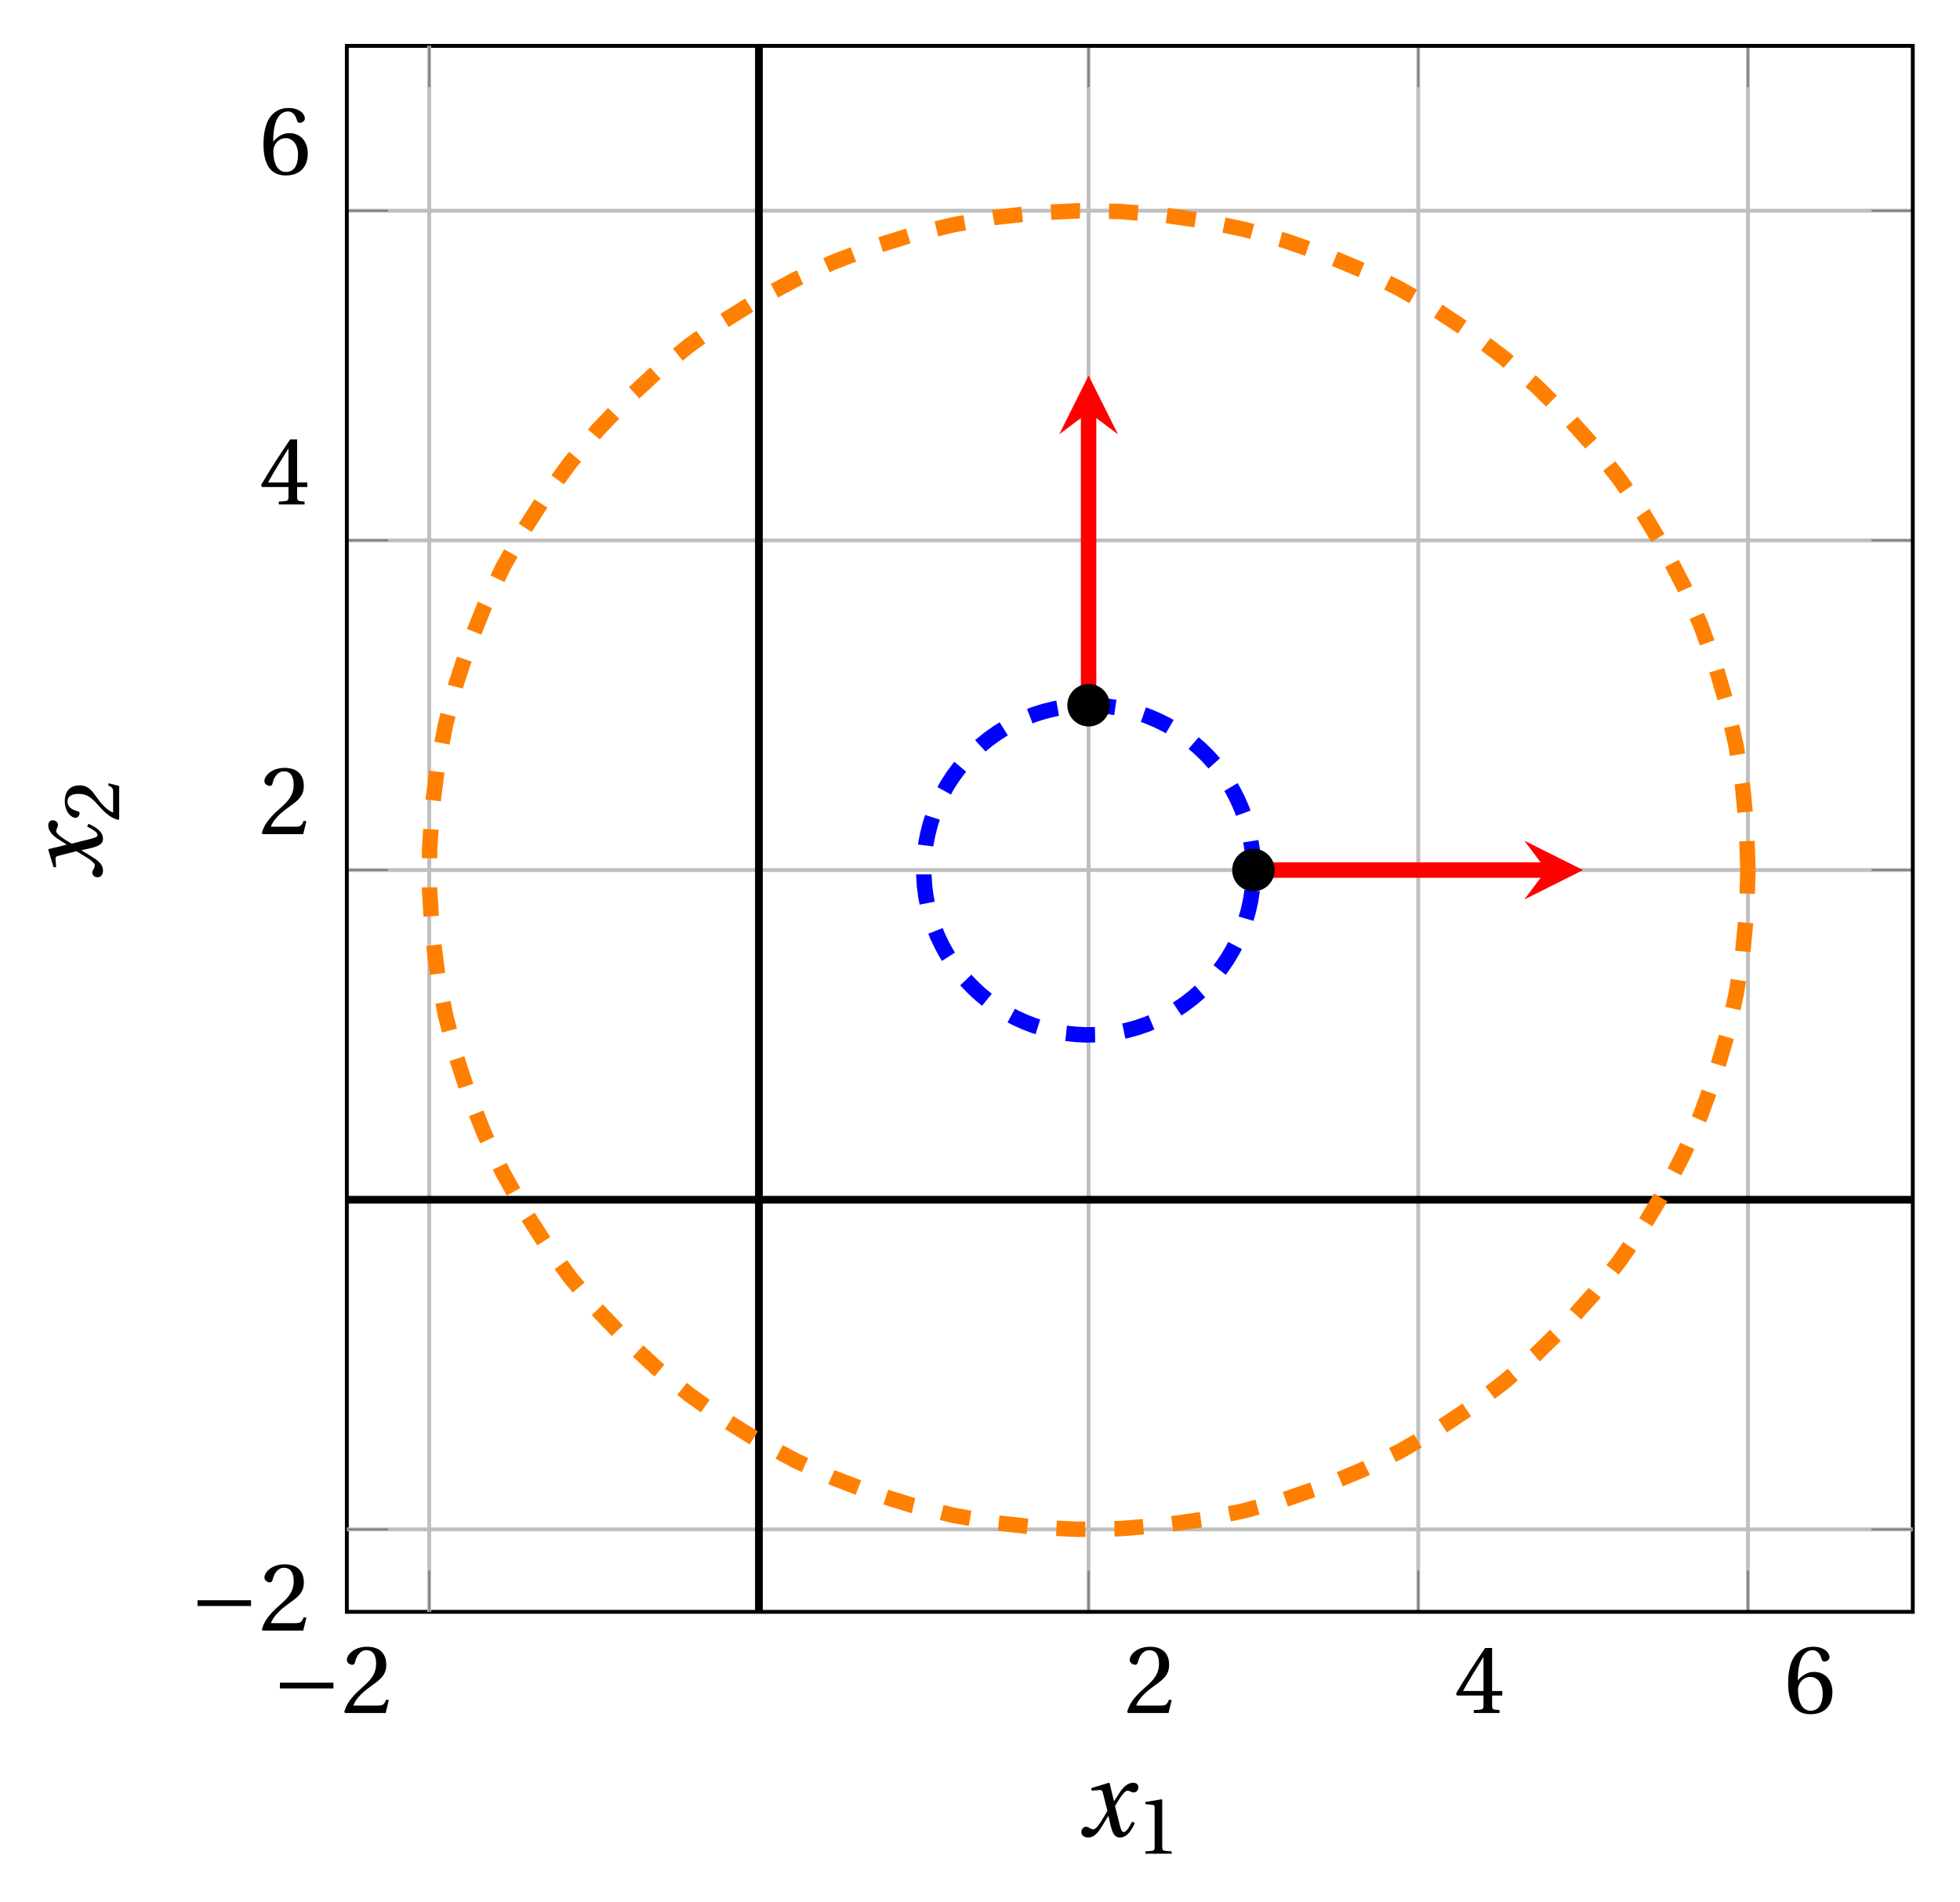
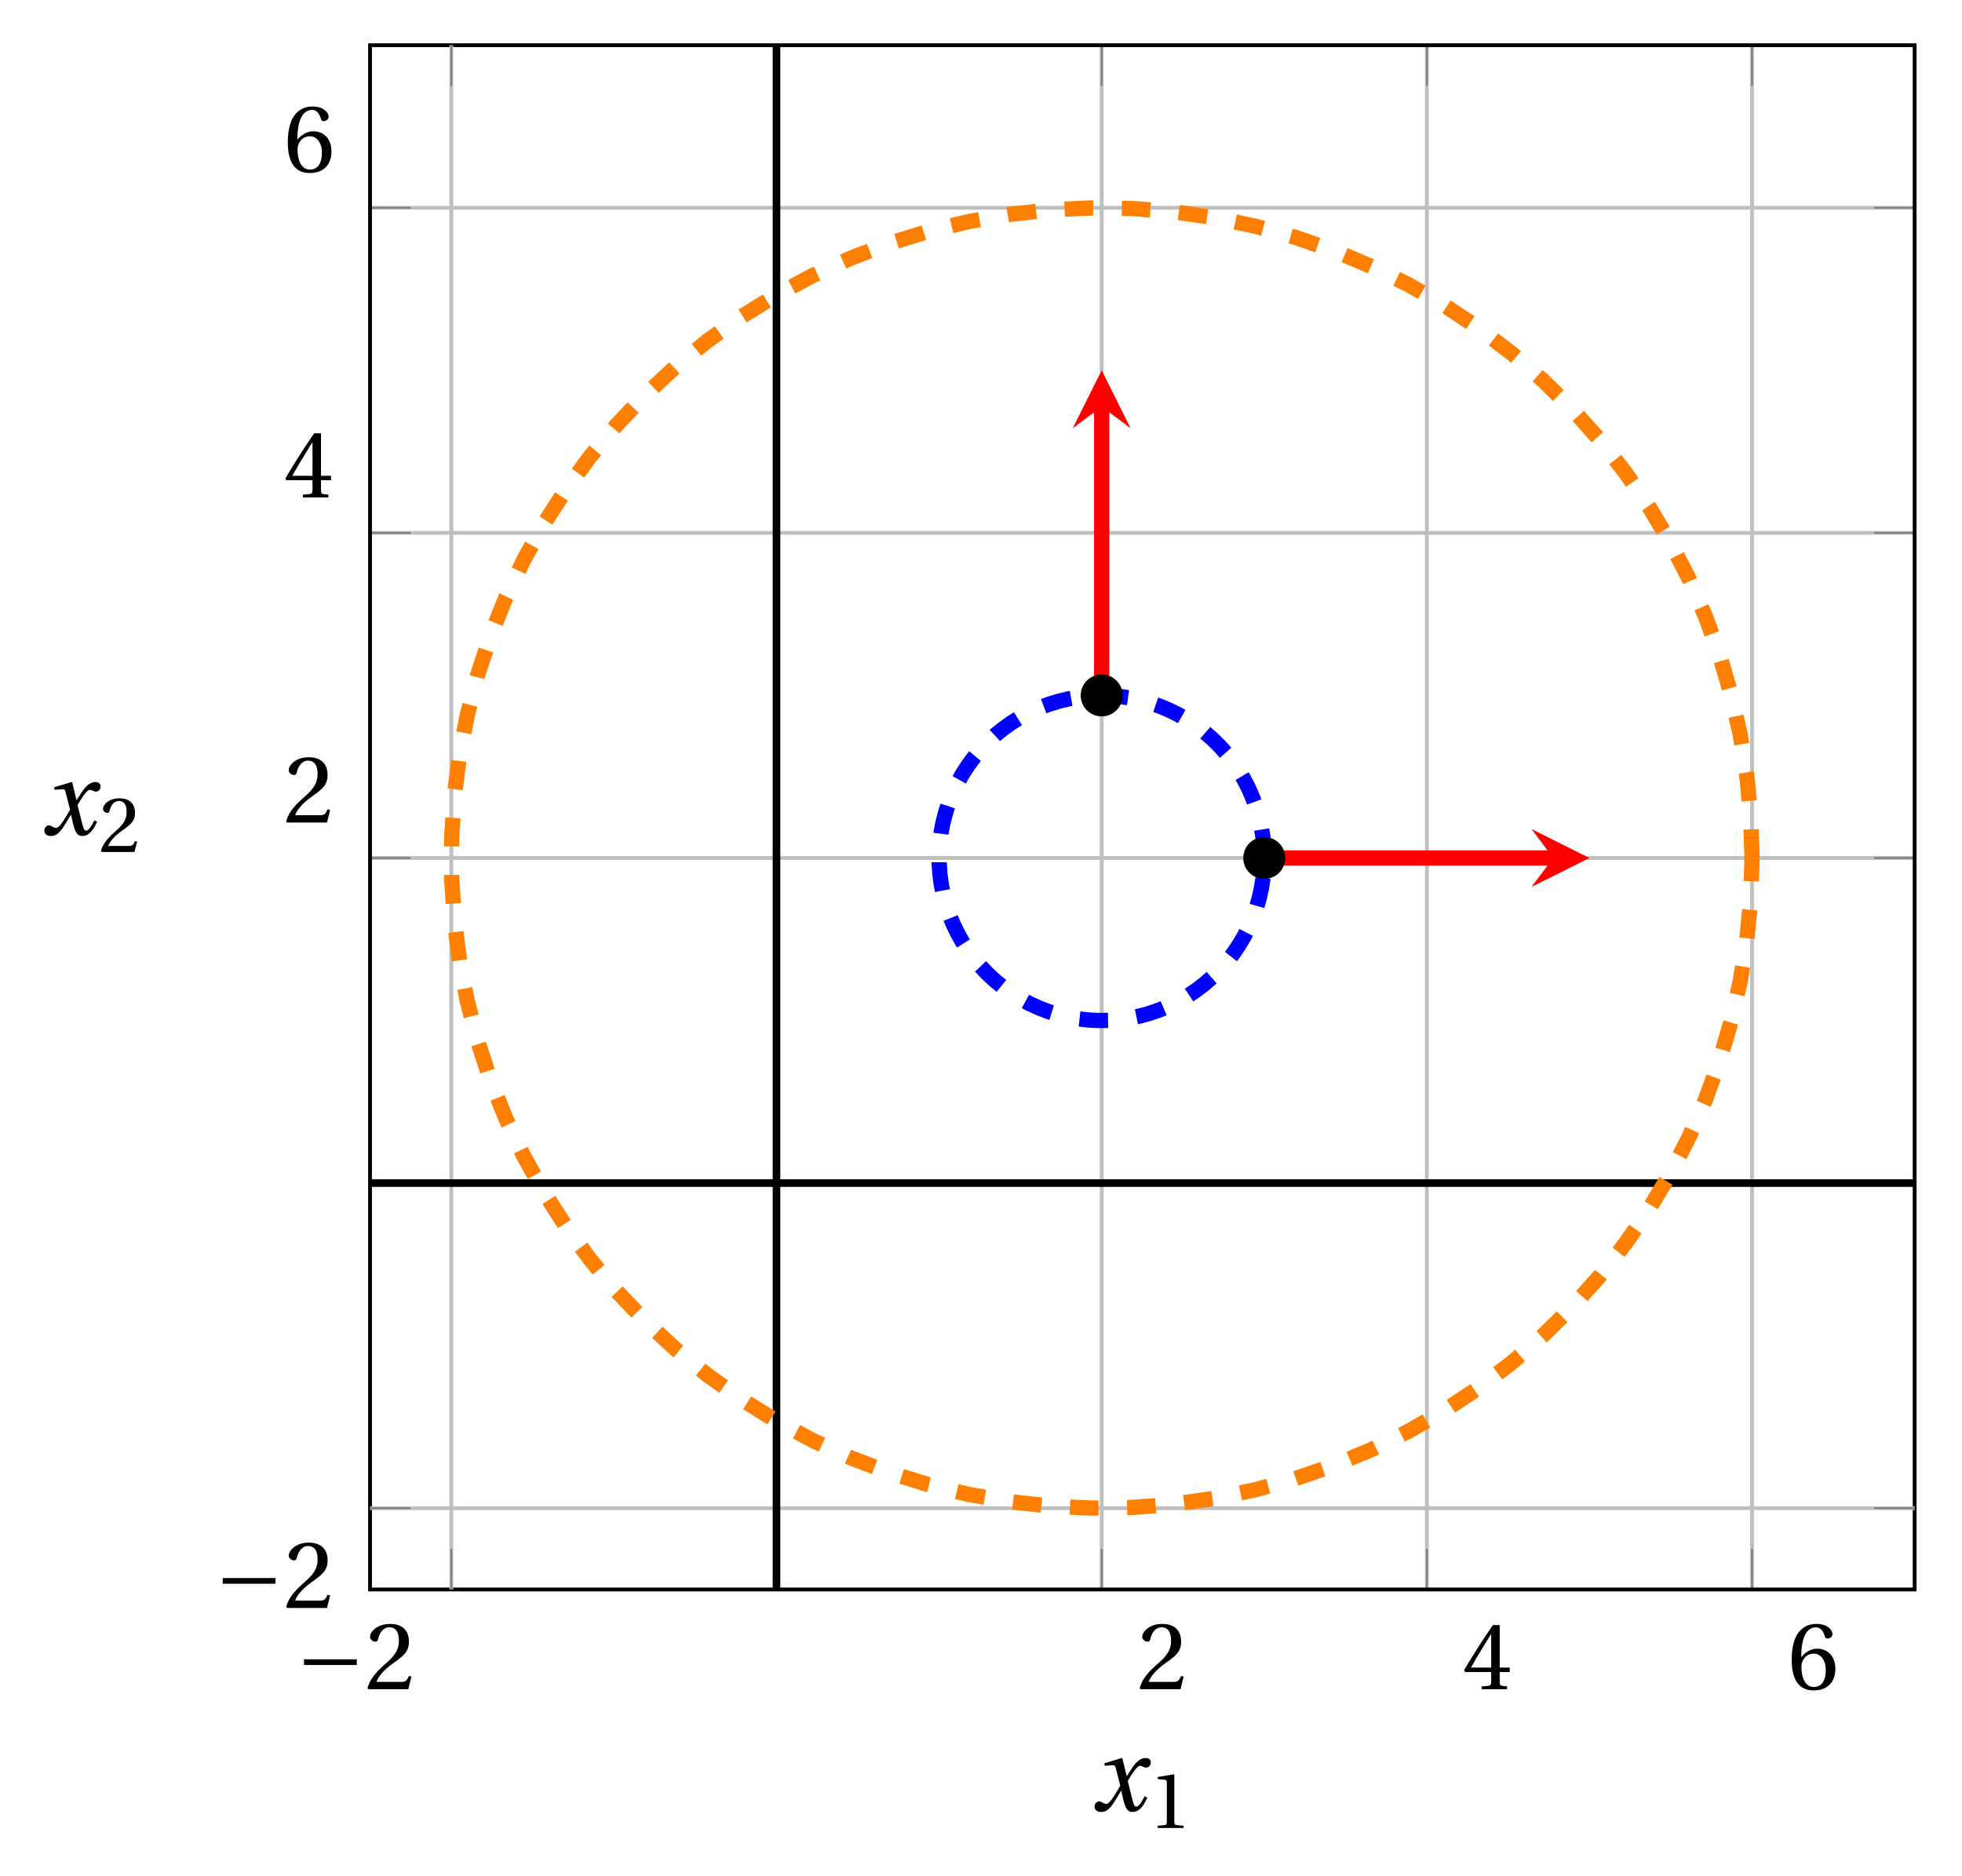
- <svg xmlns="http://www.w3.org/2000/svg" xmlns:xlink="http://www.w3.org/1999/xlink" width="202pt" height="196pt" viewBox="0 0 202 196">
+ <svg xmlns="http://www.w3.org/2000/svg" xmlns:xlink="http://www.w3.org/1999/xlink" width="205pt" height="196pt" viewBox="0 0 205 196">
  <defs>
    <g>
      <g id="glyph-0-0">
        <path d="M 4.859 -1.328 L 4.578 -1.375 C 4.375 -0.828 4.172 -0.766 3.766 -0.766 L 1.203 -0.766 C 1.359 -1.281 1.953 -2 2.891 -2.672 C 3.859 -3.375 4.594 -3.828 4.594 -4.953 C 4.594 -6.344 3.672 -6.828 2.625 -6.828 C 1.25 -6.828 0.531 -5.984 0.531 -5.469 C 0.531 -5.125 0.906 -4.969 1.078 -4.969 C 1.266 -4.969 1.328 -5.062 1.375 -5.234 C 1.531 -5.922 1.922 -6.469 2.547 -6.469 C 3.328 -6.469 3.547 -5.812 3.547 -5.078 C 3.547 -4.016 3 -3.406 2.125 -2.641 C 0.891 -1.562 0.469 -0.875 0.266 -0.094 L 0.375 0 L 4.531 0 Z M 4.859 -1.328 " />
      </g>
      <g id="glyph-0-1">
        <path d="M 3.016 -1.797 L 3.016 -0.766 C 3.016 -0.438 2.906 -0.375 2.656 -0.344 L 2.016 -0.297 L 2.016 0 L 4.672 0 L 4.672 -0.297 L 4.219 -0.344 C 3.984 -0.375 3.906 -0.438 3.906 -0.766 L 3.906 -1.797 L 4.953 -1.797 L 4.953 -2.266 L 3.906 -2.266 L 3.906 -6.703 L 3.188 -6.703 C 2.234 -5.312 1.109 -3.578 0.188 -2 L 0.281 -1.797 Z M 0.906 -2.266 C 1.516 -3.359 2.219 -4.516 2.984 -5.734 L 3.016 -5.734 L 3.016 -2.266 Z M 0.906 -2.266 " />
      </g>
      <g id="glyph-0-2">
        <path d="M 2.734 0.125 C 4.219 0.125 5 -0.781 5 -2.141 C 5 -3.5 4.141 -4.25 3.094 -4.234 C 2.328 -4.25 1.719 -3.703 1.453 -3.375 L 1.438 -3.375 C 1.438 -5.578 2.078 -6.469 2.984 -6.469 C 3.438 -6.469 3.766 -6.078 3.906 -5.5 C 3.938 -5.391 4.016 -5.297 4.172 -5.297 C 4.391 -5.297 4.703 -5.469 4.703 -5.75 C 4.703 -6.156 4.219 -6.828 3.016 -6.828 C 2.219 -6.828 1.656 -6.516 1.234 -6.031 C 0.781 -5.516 0.438 -4.547 0.438 -3.094 C 0.438 -0.938 1.219 0.125 2.734 0.125 Z M 2.75 -3.719 C 3.375 -3.719 4 -3.156 4 -2 C 4 -0.938 3.594 -0.234 2.75 -0.234 C 1.875 -0.234 1.453 -1.156 1.453 -2.375 C 1.453 -2.984 1.906 -3.719 2.75 -3.719 Z M 2.75 -3.719 " />
      </g>
      <g id="glyph-1-0">
        <path d="M 6.375 -2.531 L 6.375 -3.125 L 0.859 -3.125 L 0.859 -2.531 Z M 6.375 -2.531 " />
      </g>
      <g id="glyph-2-0">
        <path d="M 5.578 -1.516 C 5.312 -1.016 5.016 -0.438 4.703 -0.438 C 4.5 -0.438 4.406 -0.688 4.172 -1.672 L 3.812 -3.109 C 4.219 -3.812 4.781 -4.703 5.094 -4.703 C 5.188 -4.703 5.281 -4.672 5.406 -4.609 C 5.516 -4.562 5.625 -4.516 5.75 -4.516 C 6 -4.516 6.219 -4.75 6.219 -5.047 C 6.219 -5.391 5.969 -5.516 5.672 -5.516 C 5.078 -5.516 4.594 -5 4.203 -4.375 L 3.719 -3.625 L 3.703 -3.625 L 3.25 -5.484 L 3.188 -5.516 L 1.375 -4.969 L 1.406 -4.703 L 2.234 -4.766 C 2.438 -4.781 2.516 -4.719 2.625 -4.219 L 3.031 -2.625 L 2.719 -2.094 C 2.25 -1.281 1.844 -0.719 1.578 -0.719 C 1.469 -0.719 1.359 -0.766 1.25 -0.812 C 1.141 -0.875 1 -0.984 0.812 -0.984 C 0.531 -0.984 0.344 -0.688 0.344 -0.422 C 0.344 -0.109 0.609 0.125 1.047 0.125 C 1.797 0.125 2.219 -0.609 2.672 -1.359 L 3.109 -2.078 L 3.141 -2.078 L 3.328 -1.219 C 3.547 -0.344 3.75 0.125 4.312 0.125 C 5.109 0.125 5.531 -0.688 5.859 -1.359 Z M 5.578 -1.516 " />
      </g>
      <g id="glyph-3-0">
        <path d="M 3.609 0 L 3.609 -0.234 L 2.906 -0.297 C 2.734 -0.312 2.641 -0.375 2.641 -0.703 L 2.641 -5.562 L 2.594 -5.609 L 0.906 -5.328 L 0.906 -5.109 L 1.672 -5.031 C 1.812 -5 1.859 -4.938 1.859 -4.703 L 1.859 -0.703 C 1.859 -0.547 1.844 -0.453 1.797 -0.391 C 1.75 -0.328 1.688 -0.312 1.594 -0.297 L 0.906 -0.234 L 0.906 0 Z M 3.609 0 " />
      </g>
-       <g id="glyph-4-0">
-         <path d="M -1.516 -5.578 C -1.016 -5.312 -0.438 -5.016 -0.438 -4.703 C -0.438 -4.5 -0.688 -4.406 -1.672 -4.172 L -3.109 -3.812 C -3.812 -4.219 -4.703 -4.781 -4.703 -5.094 C -4.703 -5.188 -4.672 -5.281 -4.609 -5.406 C -4.562 -5.516 -4.516 -5.625 -4.516 -5.75 C -4.516 -6 -4.75 -6.219 -5.047 -6.219 C -5.391 -6.219 -5.516 -5.969 -5.516 -5.672 C -5.516 -5.078 -5 -4.594 -4.375 -4.203 L -3.625 -3.719 L -3.625 -3.703 L -5.484 -3.25 L -5.516 -3.188 L -4.969 -1.375 L -4.703 -1.406 L -4.766 -2.234 C -4.781 -2.438 -4.719 -2.516 -4.219 -2.625 L -2.625 -3.031 L -2.094 -2.719 C -1.281 -2.25 -0.719 -1.844 -0.719 -1.578 C -0.719 -1.469 -0.766 -1.359 -0.812 -1.25 C -0.875 -1.141 -0.984 -1 -0.984 -0.812 C -0.984 -0.531 -0.688 -0.344 -0.422 -0.344 C -0.109 -0.344 0.125 -0.609 0.125 -1.047 C 0.125 -1.797 -0.609 -2.219 -1.359 -2.672 L -2.078 -3.109 L -2.078 -3.141 L -1.219 -3.328 C -0.344 -3.547 0.125 -3.75 0.125 -4.312 C 0.125 -5.109 -0.688 -5.531 -1.359 -5.859 Z M -1.516 -5.578 " />
-       </g>
-       <g id="glyph-5-0">
-         <path d="M -1.094 -4 L -1.125 -3.766 C -0.688 -3.594 -0.625 -3.438 -0.625 -3.109 L -0.625 -0.984 C -1.062 -1.125 -1.641 -1.609 -2.188 -2.375 C -2.766 -3.172 -3.141 -3.781 -4.062 -3.781 C -5.219 -3.781 -5.609 -3.016 -5.609 -2.156 C -5.609 -1.016 -4.922 -0.438 -4.5 -0.438 C -4.219 -0.438 -4.078 -0.75 -4.078 -0.891 C -4.078 -1.047 -4.172 -1.094 -4.312 -1.125 C -4.875 -1.266 -5.328 -1.578 -5.328 -2.094 C -5.328 -2.734 -4.781 -2.906 -4.188 -2.906 C -3.297 -2.906 -2.812 -2.469 -2.172 -1.75 C -1.281 -0.734 -0.719 -0.375 -0.078 -0.219 L 0 -0.312 L 0 -3.719 Z M -1.094 -4 " />
+       <g id="glyph-3-1">
+         <path d="M 4 -1.094 L 3.766 -1.125 C 3.594 -0.688 3.438 -0.625 3.109 -0.625 L 0.984 -0.625 C 1.125 -1.062 1.609 -1.641 2.375 -2.188 C 3.172 -2.766 3.781 -3.141 3.781 -4.062 C 3.781 -5.219 3.016 -5.609 2.156 -5.609 C 1.016 -5.609 0.438 -4.922 0.438 -4.5 C 0.438 -4.219 0.75 -4.078 0.891 -4.078 C 1.047 -4.078 1.094 -4.172 1.125 -4.312 C 1.266 -4.875 1.578 -5.328 2.094 -5.328 C 2.734 -5.328 2.906 -4.781 2.906 -4.188 C 2.906 -3.297 2.469 -2.812 1.75 -2.172 C 0.734 -1.281 0.375 -0.719 0.219 -0.078 L 0.312 0 L 3.719 0 Z M 4 -1.094 " />
      </g>
    </g>
    <clipPath id="clip-0">
-       <path clip-rule="nonzero" d="M 77 4.727 L 79 4.727 L 79 166.117 L 77 166.117 Z M 77 4.727 " />
+       <path clip-rule="nonzero" d="M 80 4.727 L 82 4.727 L 82 166.117 L 80 166.117 Z M 80 4.727 " />
    </clipPath>
    <clipPath id="clip-1">
-       <path clip-rule="nonzero" d="M 35.746 123 L 197.133 123 L 197.133 125 L 35.746 125 Z M 35.746 123 " />
+       <path clip-rule="nonzero" d="M 38.664 123 L 200.051 123 L 200.051 125 L 38.664 125 Z M 38.664 123 " />
    </clipPath>
    <clipPath id="clip-2">
-       <path clip-rule="nonzero" d="M 35.746 4.727 L 197.133 4.727 L 197.133 166.117 L 35.746 166.117 Z M 35.746 4.727 " />
+       <path clip-rule="nonzero" d="M 38.664 4.727 L 200.051 4.727 L 200.051 166.117 L 38.664 166.117 Z M 38.664 4.727 " />
    </clipPath>
  </defs>
-   <path fill="none" stroke-width="0.399" stroke-linecap="butt" stroke-linejoin="miter" stroke="rgb(75%, 75%, 75%)" stroke-opacity="1" stroke-miterlimit="10" d="M 76.445 -0.001 L 76.445 161.389 M 110.422 -0.001 L 110.422 161.389 M 144.399 -0.001 L 144.399 161.389 " transform="matrix(1, 0, 0, -1, 35.746, 166.116)" />
-   <path fill="none" stroke-width="0.399" stroke-linecap="butt" stroke-linejoin="miter" stroke="rgb(75%, 75%, 75%)" stroke-opacity="1" stroke-miterlimit="10" d="M 0 76.448 L 161.387 76.448 M 0 110.425 L 161.387 110.425 M 0 144.401 L 161.387 144.401 " transform="matrix(1, 0, 0, -1, 35.746, 166.116)" />
-   <path fill="none" stroke-width="0.199" stroke-linecap="butt" stroke-linejoin="miter" stroke="rgb(50%, 50%, 50%)" stroke-opacity="1" stroke-miterlimit="10" d="M 76.445 -0.001 L 76.445 4.253 M 110.422 -0.001 L 110.422 4.253 M 144.399 -0.001 L 144.399 4.253 M 76.445 161.389 L 76.445 157.136 M 110.422 161.389 L 110.422 157.136 M 144.399 161.389 L 144.399 157.136 " transform="matrix(1, 0, 0, -1, 35.746, 166.116)" />
-   <path fill="none" stroke-width="0.199" stroke-linecap="butt" stroke-linejoin="miter" stroke="rgb(50%, 50%, 50%)" stroke-opacity="1" stroke-miterlimit="10" d="M 0 76.448 L 4.25 76.448 M 0 110.425 L 4.25 110.425 M 0 144.401 L 4.25 144.401 M 161.387 76.448 L 157.137 76.448 M 161.387 110.425 L 157.137 110.425 M 161.387 144.401 L 157.137 144.401 " transform="matrix(1, 0, 0, -1, 35.746, 166.116)" />
-   <path fill="none" stroke-width="0.399" stroke-linecap="butt" stroke-linejoin="miter" stroke="rgb(0%, 0%, 0%)" stroke-opacity="1" stroke-miterlimit="10" d="M 0 -0.001 L 0 161.389 L 161.387 161.389 L 161.387 -0.001 Z M 0 -0.001 " transform="matrix(1, 0, 0, -1, 35.746, 166.116)" />
+   <path fill="none" stroke-width="0.399" stroke-linecap="butt" stroke-linejoin="miter" stroke="rgb(75%, 75%, 75%)" stroke-opacity="1" stroke-miterlimit="10" d="M 76.446 -0.001 L 76.446 161.389 M 110.423 -0.001 L 110.423 161.389 M 144.399 -0.001 L 144.399 161.389 " transform="matrix(1, 0, 0, -1, 38.663, 166.116)" />
+   <path fill="none" stroke-width="0.399" stroke-linecap="butt" stroke-linejoin="miter" stroke="rgb(75%, 75%, 75%)" stroke-opacity="1" stroke-miterlimit="10" d="M 0.001 76.448 L 161.388 76.448 M 0.001 110.425 L 161.388 110.425 M 0.001 144.401 L 161.388 144.401 " transform="matrix(1, 0, 0, -1, 38.663, 166.116)" />
+   <path fill="none" stroke-width="0.199" stroke-linecap="butt" stroke-linejoin="miter" stroke="rgb(50%, 50%, 50%)" stroke-opacity="1" stroke-miterlimit="10" d="M 76.446 -0.001 L 76.446 4.253 M 110.423 -0.001 L 110.423 4.253 M 144.399 -0.001 L 144.399 4.253 M 76.446 161.389 L 76.446 157.136 M 110.423 161.389 L 110.423 157.136 M 144.399 161.389 L 144.399 157.136 " transform="matrix(1, 0, 0, -1, 38.663, 166.116)" />
+   <path fill="none" stroke-width="0.199" stroke-linecap="butt" stroke-linejoin="miter" stroke="rgb(50%, 50%, 50%)" stroke-opacity="1" stroke-miterlimit="10" d="M 0.001 76.448 L 4.251 76.448 M 0.001 110.425 L 4.251 110.425 M 0.001 144.401 L 4.251 144.401 M 161.388 76.448 L 157.138 76.448 M 161.388 110.425 L 157.138 110.425 M 161.388 144.401 L 157.138 144.401 " transform="matrix(1, 0, 0, -1, 38.663, 166.116)" />
+   <path fill="none" stroke-width="0.399" stroke-linecap="butt" stroke-linejoin="miter" stroke="rgb(0%, 0%, 0%)" stroke-opacity="1" stroke-miterlimit="10" d="M 0.001 -0.001 L 0.001 161.389 L 161.388 161.389 L 161.388 -0.001 Z M 0.001 -0.001 " transform="matrix(1, 0, 0, -1, 38.663, 166.116)" />
  <g fill="rgb(0%, 0%, 0%)" fill-opacity="1">
-     <use xlink:href="#glyph-0-0" x="115.898" y="176.542" />
+     <use xlink:href="#glyph-0-0" x="118.815" y="176.542" />
  </g>
  <g fill="rgb(0%, 0%, 0%)" fill-opacity="1">
-     <use xlink:href="#glyph-0-1" x="149.874" y="176.542" />
+     <use xlink:href="#glyph-0-1" x="152.791" y="176.542" />
  </g>
  <g fill="rgb(0%, 0%, 0%)" fill-opacity="1">
-     <use xlink:href="#glyph-0-2" x="183.85" y="176.542" />
+     <use xlink:href="#glyph-0-2" x="186.767" y="176.542" />
  </g>
  <g fill="rgb(0%, 0%, 0%)" fill-opacity="1">
-     <use xlink:href="#glyph-0-0" x="26.717" y="85.965" />
+     <use xlink:href="#glyph-0-0" x="29.634" y="85.965" />
  </g>
  <g fill="rgb(0%, 0%, 0%)" fill-opacity="1">
-     <use xlink:href="#glyph-0-1" x="26.717" y="51.989" />
+     <use xlink:href="#glyph-0-1" x="29.634" y="51.989" />
  </g>
  <g fill="rgb(0%, 0%, 0%)" fill-opacity="1">
-     <use xlink:href="#glyph-0-2" x="26.717" y="17.958" />
+     <use xlink:href="#glyph-0-2" x="29.634" y="17.958" />
  </g>
-   <path fill="none" stroke-width="0.399" stroke-linecap="butt" stroke-linejoin="miter" stroke="rgb(75%, 75%, 75%)" stroke-opacity="1" stroke-miterlimit="10" d="M 8.492 -0.001 L 8.492 161.389 " transform="matrix(1, 0, 0, -1, 35.746, 166.116)" />
-   <path fill="none" stroke-width="0.199" stroke-linecap="butt" stroke-linejoin="miter" stroke="rgb(50%, 50%, 50%)" stroke-opacity="1" stroke-miterlimit="10" d="M 8.492 -0.001 L 8.492 4.253 M 8.492 161.389 L 8.492 157.136 " transform="matrix(1, 0, 0, -1, 35.746, 166.116)" />
+   <path fill="none" stroke-width="0.399" stroke-linecap="butt" stroke-linejoin="miter" stroke="rgb(75%, 75%, 75%)" stroke-opacity="1" stroke-miterlimit="10" d="M 8.493 -0.001 L 8.493 161.389 " transform="matrix(1, 0, 0, -1, 38.663, 166.116)" />
+   <path fill="none" stroke-width="0.199" stroke-linecap="butt" stroke-linejoin="miter" stroke="rgb(50%, 50%, 50%)" stroke-opacity="1" stroke-miterlimit="10" d="M 8.493 -0.001 L 8.493 4.253 M 8.493 161.389 L 8.493 157.136 " transform="matrix(1, 0, 0, -1, 38.663, 166.116)" />
  <g fill="rgb(0%, 0%, 0%)" fill-opacity="1">
-     <use xlink:href="#glyph-1-0" x="27.989" y="176.542" />
+     <use xlink:href="#glyph-1-0" x="30.906" y="176.542" />
  </g>
  <g fill="rgb(0%, 0%, 0%)" fill-opacity="1">
-     <use xlink:href="#glyph-0-0" x="35.215" y="176.542" />
+     <use xlink:href="#glyph-0-0" x="38.132" y="176.542" />
  </g>
-   <path fill="none" stroke-width="0.399" stroke-linecap="butt" stroke-linejoin="miter" stroke="rgb(75%, 75%, 75%)" stroke-opacity="1" stroke-miterlimit="10" d="M 0 8.495 L 161.387 8.495 " transform="matrix(1, 0, 0, -1, 35.746, 166.116)" />
-   <path fill="none" stroke-width="0.199" stroke-linecap="butt" stroke-linejoin="miter" stroke="rgb(50%, 50%, 50%)" stroke-opacity="1" stroke-miterlimit="10" d="M 0 8.495 L 4.25 8.495 M 161.387 8.495 L 157.137 8.495 " transform="matrix(1, 0, 0, -1, 35.746, 166.116)" />
+   <path fill="none" stroke-width="0.399" stroke-linecap="butt" stroke-linejoin="miter" stroke="rgb(75%, 75%, 75%)" stroke-opacity="1" stroke-miterlimit="10" d="M 0.001 8.495 L 161.388 8.495 " transform="matrix(1, 0, 0, -1, 38.663, 166.116)" />
+   <path fill="none" stroke-width="0.199" stroke-linecap="butt" stroke-linejoin="miter" stroke="rgb(50%, 50%, 50%)" stroke-opacity="1" stroke-miterlimit="10" d="M 0.001 8.495 L 4.251 8.495 M 161.388 8.495 L 157.138 8.495 " transform="matrix(1, 0, 0, -1, 38.663, 166.116)" />
  <g fill="rgb(0%, 0%, 0%)" fill-opacity="1">
-     <use xlink:href="#glyph-1-0" x="19.495" y="168.048" />
+     <use xlink:href="#glyph-1-0" x="22.412" y="168.048" />
  </g>
  <g fill="rgb(0%, 0%, 0%)" fill-opacity="1">
-     <use xlink:href="#glyph-0-0" x="26.721" y="168.048" />
+     <use xlink:href="#glyph-0-0" x="29.638" y="168.048" />
  </g>
  <g clip-path="url(#clip-0)">
-     <path fill="none" stroke-width="0.797" stroke-linecap="butt" stroke-linejoin="miter" stroke="rgb(0%, 0%, 0%)" stroke-opacity="1" stroke-miterlimit="10" d="M 42.469 -0.001 L 42.469 161.389 " transform="matrix(1, 0, 0, -1, 35.746, 166.116)" />
+     <path fill="none" stroke-width="0.797" stroke-linecap="butt" stroke-linejoin="miter" stroke="rgb(0%, 0%, 0%)" stroke-opacity="1" stroke-miterlimit="10" d="M 42.47 -0.001 L 42.47 161.389 " transform="matrix(1, 0, 0, -1, 38.663, 166.116)" />
  </g>
  <g clip-path="url(#clip-1)">
-     <path fill="none" stroke-width="0.797" stroke-linecap="butt" stroke-linejoin="miter" stroke="rgb(0%, 0%, 0%)" stroke-opacity="1" stroke-miterlimit="10" d="M 0 42.471 L 161.387 42.471 " transform="matrix(1, 0, 0, -1, 35.746, 166.116)" />
+     <path fill="none" stroke-width="0.797" stroke-linecap="butt" stroke-linejoin="miter" stroke="rgb(0%, 0%, 0%)" stroke-opacity="1" stroke-miterlimit="10" d="M 0.001 42.471 L 161.388 42.471 " transform="matrix(1, 0, 0, -1, 38.663, 166.116)" />
  </g>
-   <path fill="none" stroke-width="1.594" stroke-linecap="butt" stroke-linejoin="miter" stroke="rgb(0%, 0%, 100%)" stroke-opacity="1" stroke-dasharray="2.989 2.989" stroke-miterlimit="10" d="M 93.434 76.448 L 93.399 77.526 L 93.297 78.596 L 93.129 79.663 L 92.891 80.714 L 92.586 81.749 L 92.219 82.761 L 91.785 83.749 L 91.293 84.706 L 90.738 85.632 L 90.125 86.518 L 89.461 87.366 L 88.742 88.171 L 87.973 88.925 L 87.16 89.632 L 86.301 90.284 L 85.402 90.882 L 84.469 91.421 L 83.504 91.897 L 82.512 92.315 L 81.492 92.667 L 80.453 92.956 L 79.399 93.178 L 78.328 93.331 L 77.254 93.417 L 76.18 93.432 L 75.102 93.382 L 74.031 93.261 L 72.969 93.073 L 71.922 92.819 L 70.891 92.499 L 69.883 92.116 L 68.902 91.667 L 67.953 91.159 L 67.039 90.589 L 66.16 89.964 L 65.324 89.284 L 64.531 88.553 L 63.789 87.772 L 63.094 86.948 L 62.457 86.081 L 61.871 85.175 L 61.348 84.233 L 60.887 83.257 L 60.484 82.257 L 60.149 81.233 L 59.879 80.19 L 59.672 79.132 L 59.535 78.061 L 59.469 76.987 L 59.469 75.909 L 59.535 74.835 L 59.672 73.764 L 59.875 72.706 L 60.149 71.663 L 60.484 70.639 L 60.883 69.636 L 61.348 68.663 L 61.871 67.721 L 62.453 66.815 L 63.094 65.948 L 63.785 65.12 L 64.531 64.343 L 65.32 63.608 L 66.156 62.928 L 67.035 62.303 L 67.953 61.737 L 68.902 61.225 L 69.883 60.78 L 70.891 60.393 L 71.918 60.073 L 72.965 59.819 L 74.027 59.632 L 75.098 59.514 L 76.176 59.46 L 77.254 59.479 L 78.328 59.565 L 79.395 59.718 L 80.449 59.936 L 81.488 60.225 L 82.508 60.577 L 83.504 60.995 L 84.469 61.471 L 85.402 62.011 L 86.301 62.608 L 87.156 63.261 L 87.973 63.968 L 88.738 64.721 L 89.457 65.526 L 90.125 66.374 L 90.738 67.261 L 91.289 68.186 L 91.785 69.143 L 92.219 70.132 L 92.586 71.143 L 92.891 72.178 L 93.129 73.229 L 93.297 74.296 L 93.399 75.366 L 93.434 76.444 " transform="matrix(1, 0, 0, -1, 35.746, 166.116)" />
+   <path fill="none" stroke-width="1.594" stroke-linecap="butt" stroke-linejoin="miter" stroke="rgb(0%, 0%, 100%)" stroke-opacity="1" stroke-dasharray="2.989 2.989" stroke-miterlimit="10" d="M 93.435 76.448 L 93.4 77.526 L 93.298 78.596 L 93.126 79.663 L 92.892 80.714 L 92.587 81.749 L 92.216 82.761 L 91.786 83.749 L 91.29 84.706 L 90.739 85.632 L 90.126 86.518 L 89.462 87.366 L 88.743 88.171 L 87.974 88.925 L 87.157 89.632 L 86.302 90.284 L 85.403 90.882 L 84.47 91.421 L 83.505 91.897 L 82.509 92.315 L 81.489 92.667 L 80.45 92.956 L 79.396 93.178 L 78.329 93.331 L 77.255 93.417 L 76.177 93.432 L 75.103 93.382 L 74.028 93.261 L 72.97 93.073 L 71.919 92.819 L 70.892 92.499 L 69.884 92.116 L 68.903 91.667 L 67.954 91.159 L 67.036 90.589 L 66.161 89.964 L 65.321 89.284 L 64.532 88.553 L 63.786 87.772 L 63.095 86.948 L 62.454 86.081 L 61.872 85.175 L 61.349 84.233 L 60.884 83.257 L 60.485 82.257 L 60.15 81.233 L 59.876 80.19 L 59.673 79.132 L 59.536 78.061 L 59.466 76.987 L 59.466 75.909 L 59.536 74.835 L 59.673 73.764 L 59.876 72.706 L 60.146 71.663 L 60.482 70.639 L 60.884 69.636 L 61.349 68.663 L 61.872 67.721 L 62.454 66.815 L 63.095 65.948 L 63.786 65.12 L 64.528 64.343 L 65.321 63.608 L 66.157 62.928 L 67.036 62.303 L 67.95 61.737 L 68.903 61.225 L 69.884 60.78 L 70.888 60.393 L 71.919 60.073 L 72.966 59.819 L 74.028 59.632 L 75.099 59.514 L 76.177 59.46 L 77.255 59.479 L 78.329 59.565 L 79.396 59.718 L 80.45 59.936 L 81.489 60.225 L 82.509 60.577 L 83.501 60.995 L 84.47 61.471 L 85.403 62.011 L 86.298 62.608 L 87.157 63.261 L 87.97 63.968 L 88.739 64.721 L 89.458 65.526 L 90.126 66.374 L 90.735 67.261 L 91.29 68.186 L 91.786 69.143 L 92.216 70.132 L 92.587 71.143 L 92.888 72.178 L 93.126 73.229 L 93.298 74.296 L 93.4 75.366 L 93.435 76.444 " transform="matrix(1, 0, 0, -1, 38.663, 166.116)" />
  <g clip-path="url(#clip-2)">
-     <path fill="none" stroke-width="1.594" stroke-linecap="butt" stroke-linejoin="miter" stroke="rgb(100%, 50%, 0%)" stroke-opacity="1" stroke-dasharray="2.989 2.989" stroke-miterlimit="10" d="M 144.399 76.448 L 144.258 80.757 L 143.852 85.05 L 143.168 89.303 L 142.219 93.511 L 141.008 97.647 L 139.531 101.702 L 137.801 105.651 L 135.824 109.483 L 133.609 113.182 L 131.164 116.733 L 128.5 120.124 L 125.625 123.335 L 122.551 126.362 L 119.293 129.186 L 115.863 131.796 L 112.274 134.186 L 108.539 136.343 L 104.676 138.253 L 100.699 139.921 L 96.625 141.331 L 92.465 142.483 L 88.246 143.366 L 83.981 143.979 L 79.68 144.319 L 75.371 144.389 L 71.063 144.182 L 66.777 143.706 L 62.531 142.956 L 58.344 141.94 L 54.223 140.663 L 50.199 139.124 L 46.274 137.331 L 42.473 135.296 L 38.809 133.022 L 35.297 130.522 L 31.949 127.803 L 28.785 124.874 L 25.809 121.757 L 23.035 118.452 L 20.481 114.979 L 18.149 111.354 L 16.051 107.585 L 14.199 103.694 L 12.594 99.69 L 11.25 95.593 L 10.168 91.421 L 9.352 87.186 L 8.805 82.909 L 8.531 78.604 L 8.531 74.296 L 8.805 69.995 L 9.348 65.714 L 10.168 61.483 L 11.25 57.307 L 12.59 53.21 L 14.195 49.21 L 16.051 45.315 L 18.145 41.546 L 20.477 37.921 L 23.031 34.448 L 25.805 31.143 L 28.777 28.022 L 31.945 25.096 L 35.293 22.378 L 38.805 19.878 L 42.465 17.6 L 46.27 15.565 L 50.191 13.776 L 54.219 12.233 L 58.336 10.956 L 62.527 9.94 L 66.774 9.19 L 71.059 8.71 L 75.363 8.503 L 79.676 8.573 L 83.973 8.917 L 88.238 9.526 L 92.461 10.413 L 96.617 11.561 L 100.692 12.968 L 104.668 14.636 L 108.531 16.55 L 112.266 18.706 L 115.856 21.093 L 119.289 23.702 L 122.547 26.53 L 125.621 29.55 L 128.496 32.764 L 131.16 36.155 L 133.606 39.706 L 135.824 43.405 L 137.797 47.237 L 139.527 51.186 L 141.004 55.237 L 142.219 59.378 L 143.168 63.581 L 143.852 67.839 L 144.258 72.132 L 144.399 76.44 " transform="matrix(1, 0, 0, -1, 35.746, 166.116)" />
+     <path fill="none" stroke-width="1.594" stroke-linecap="butt" stroke-linejoin="miter" stroke="rgb(100%, 50%, 0%)" stroke-opacity="1" stroke-dasharray="2.989 2.989" stroke-miterlimit="10" d="M 144.399 76.448 L 144.259 80.757 L 143.853 85.05 L 143.169 89.303 L 142.22 93.511 L 141.005 97.647 L 139.528 101.702 L 137.802 105.651 L 135.825 109.483 L 133.61 113.182 L 131.165 116.733 L 128.501 120.124 L 125.626 123.335 L 122.552 126.362 L 119.294 129.186 L 115.86 131.796 L 112.275 134.186 L 108.54 136.343 L 104.673 138.253 L 100.7 139.921 L 96.622 141.331 L 92.466 142.483 L 88.247 143.366 L 83.978 143.979 L 79.681 144.319 L 75.372 144.389 L 71.064 144.182 L 66.778 143.706 L 62.532 142.956 L 58.345 141.94 L 54.224 140.663 L 50.196 139.124 L 46.275 137.331 L 42.474 135.296 L 38.81 133.022 L 35.298 130.522 L 31.95 127.803 L 28.786 124.874 L 25.81 121.757 L 23.036 118.452 L 20.482 114.979 L 18.149 111.354 L 16.052 107.585 L 14.2 103.694 L 12.595 99.69 L 11.251 95.593 L 10.169 91.421 L 9.349 87.186 L 8.806 82.909 L 8.528 78.604 L 8.528 74.296 L 8.806 69.995 L 9.349 65.714 L 10.165 61.483 L 11.247 57.307 L 12.591 53.21 L 14.196 49.21 L 16.048 45.315 L 18.146 41.546 L 20.478 37.921 L 23.032 34.448 L 25.802 31.143 L 28.778 28.022 L 31.946 25.096 L 35.29 22.378 L 38.806 19.878 L 42.466 17.6 L 46.271 15.565 L 50.192 13.776 L 54.216 12.233 L 58.337 10.956 L 62.525 9.94 L 66.771 9.19 L 71.056 8.71 L 75.364 8.503 L 79.673 8.573 L 83.97 8.917 L 88.239 9.526 L 92.462 10.413 L 96.614 11.561 L 100.692 12.968 L 104.669 14.636 L 108.532 16.55 L 112.267 18.706 L 115.857 21.093 L 119.29 23.702 L 122.548 26.53 L 125.618 29.55 L 128.497 32.764 L 131.161 36.155 L 133.607 39.706 L 135.821 43.405 L 137.798 47.237 L 139.528 51.186 L 141.001 55.237 L 142.216 59.378 L 143.169 63.581 L 143.849 67.839 L 144.259 72.132 L 144.399 76.44 " transform="matrix(1, 0, 0, -1, 38.663, 166.116)" />
  </g>
-   <path fill="none" stroke-width="1.594" stroke-linecap="butt" stroke-linejoin="miter" stroke="rgb(100%, 0%, 0%)" stroke-opacity="1" stroke-miterlimit="10" d="M 93.434 76.448 L 123.625 76.448 " transform="matrix(1, 0, 0, -1, 35.746, 166.116)" />
-   <path fill-rule="nonzero" fill="rgb(100%, 0%, 0%)" fill-opacity="1" d="M 163.156 89.668 L 157.102 86.641 L 159.371 89.668 L 157.102 92.699 " />
-   <path fill="none" stroke-width="1.594" stroke-linecap="butt" stroke-linejoin="miter" stroke="rgb(100%, 0%, 0%)" stroke-opacity="1" stroke-miterlimit="10" d="M 76.445 93.436 L 76.445 123.624 " transform="matrix(1, 0, 0, -1, 35.746, 166.116)" />
-   <path fill-rule="nonzero" fill="rgb(100%, 0%, 0%)" fill-opacity="1" d="M 112.191 38.703 L 109.164 44.762 L 112.191 42.492 L 115.223 44.762 " />
-   <path fill-rule="nonzero" fill="rgb(0%, 0%, 0%)" fill-opacity="1" stroke-width="0.399" stroke-linecap="butt" stroke-linejoin="miter" stroke="rgb(0%, 0%, 0%)" stroke-opacity="1" stroke-miterlimit="10" d="M 95.426 76.448 C 95.426 77.546 94.535 78.44 93.434 78.44 C 92.336 78.44 91.442 77.546 91.442 76.448 C 91.442 75.346 92.336 74.456 93.434 74.456 C 94.535 74.456 95.426 75.346 95.426 76.448 Z M 95.426 76.448 " transform="matrix(1, 0, 0, -1, 35.746, 166.116)" />
-   <path fill-rule="nonzero" fill="rgb(0%, 0%, 0%)" fill-opacity="1" stroke-width="0.399" stroke-linecap="butt" stroke-linejoin="miter" stroke="rgb(0%, 0%, 0%)" stroke-opacity="1" stroke-miterlimit="10" d="M 78.438 93.436 C 78.438 94.534 77.547 95.428 76.445 95.428 C 75.348 95.428 74.453 94.534 74.453 93.436 C 74.453 92.335 75.348 91.444 76.445 91.444 C 77.547 91.444 78.438 92.335 78.438 93.436 Z M 78.438 93.436 " transform="matrix(1, 0, 0, -1, 35.746, 166.116)" />
+   <path fill="none" stroke-width="1.594" stroke-linecap="butt" stroke-linejoin="miter" stroke="rgb(100%, 0%, 0%)" stroke-opacity="1" stroke-miterlimit="10" d="M 93.435 76.448 L 123.626 76.448 " transform="matrix(1, 0, 0, -1, 38.663, 166.116)" />
+   <path fill-rule="nonzero" fill="rgb(100%, 0%, 0%)" fill-opacity="1" d="M 166.074 89.668 L 160.016 86.641 L 162.289 89.668 L 160.016 92.699 " />
+   <path fill="none" stroke-width="1.594" stroke-linecap="butt" stroke-linejoin="miter" stroke="rgb(100%, 0%, 0%)" stroke-opacity="1" stroke-miterlimit="10" d="M 76.446 93.436 L 76.446 123.624 " transform="matrix(1, 0, 0, -1, 38.663, 166.116)" />
+   <path fill-rule="nonzero" fill="rgb(100%, 0%, 0%)" fill-opacity="1" d="M 115.109 38.703 L 112.082 44.762 L 115.109 42.492 L 118.137 44.762 " />
+   <path fill-rule="nonzero" fill="rgb(0%, 0%, 0%)" fill-opacity="1" stroke-width="0.399" stroke-linecap="butt" stroke-linejoin="miter" stroke="rgb(0%, 0%, 0%)" stroke-opacity="1" stroke-miterlimit="10" d="M 95.427 76.448 C 95.427 77.546 94.536 78.44 93.435 78.44 C 92.333 78.44 91.442 77.546 91.442 76.448 C 91.442 75.346 92.333 74.456 93.435 74.456 C 94.536 74.456 95.427 75.346 95.427 76.448 Z M 95.427 76.448 " transform="matrix(1, 0, 0, -1, 38.663, 166.116)" />
+   <path fill-rule="nonzero" fill="rgb(0%, 0%, 0%)" fill-opacity="1" stroke-width="0.399" stroke-linecap="butt" stroke-linejoin="miter" stroke="rgb(0%, 0%, 0%)" stroke-opacity="1" stroke-miterlimit="10" d="M 78.439 93.436 C 78.439 94.534 77.548 95.428 76.446 95.428 C 75.345 95.428 74.454 94.534 74.454 93.436 C 74.454 92.335 75.345 91.444 76.446 91.444 C 77.548 91.444 78.439 92.335 78.439 93.436 Z M 78.439 93.436 " transform="matrix(1, 0, 0, -1, 38.663, 166.116)" />
  <g fill="rgb(0%, 0%, 0%)" fill-opacity="1">
-     <use xlink:href="#glyph-2-0" x="111.103" y="189.248" />
+     <use xlink:href="#glyph-2-0" x="114.02" y="189.248" />
  </g>
  <g fill="rgb(0%, 0%, 0%)" fill-opacity="1">
-     <use xlink:href="#glyph-3-0" x="117.14" y="191.042" />
+     <use xlink:href="#glyph-3-0" x="120.058" y="191.042" />
  </g>
  <g fill="rgb(0%, 0%, 0%)" fill-opacity="1">
-     <use xlink:href="#glyph-4-0" x="10.49" y="90.759" />
+     <use xlink:href="#glyph-2-0" x="4.289" y="87.246" />
  </g>
  <g fill="rgb(0%, 0%, 0%)" fill-opacity="1">
-     <use xlink:href="#glyph-5-0" x="12.284" y="84.722" />
+     <use xlink:href="#glyph-3-1" x="10.326" y="89.04" />
  </g>
</svg>
